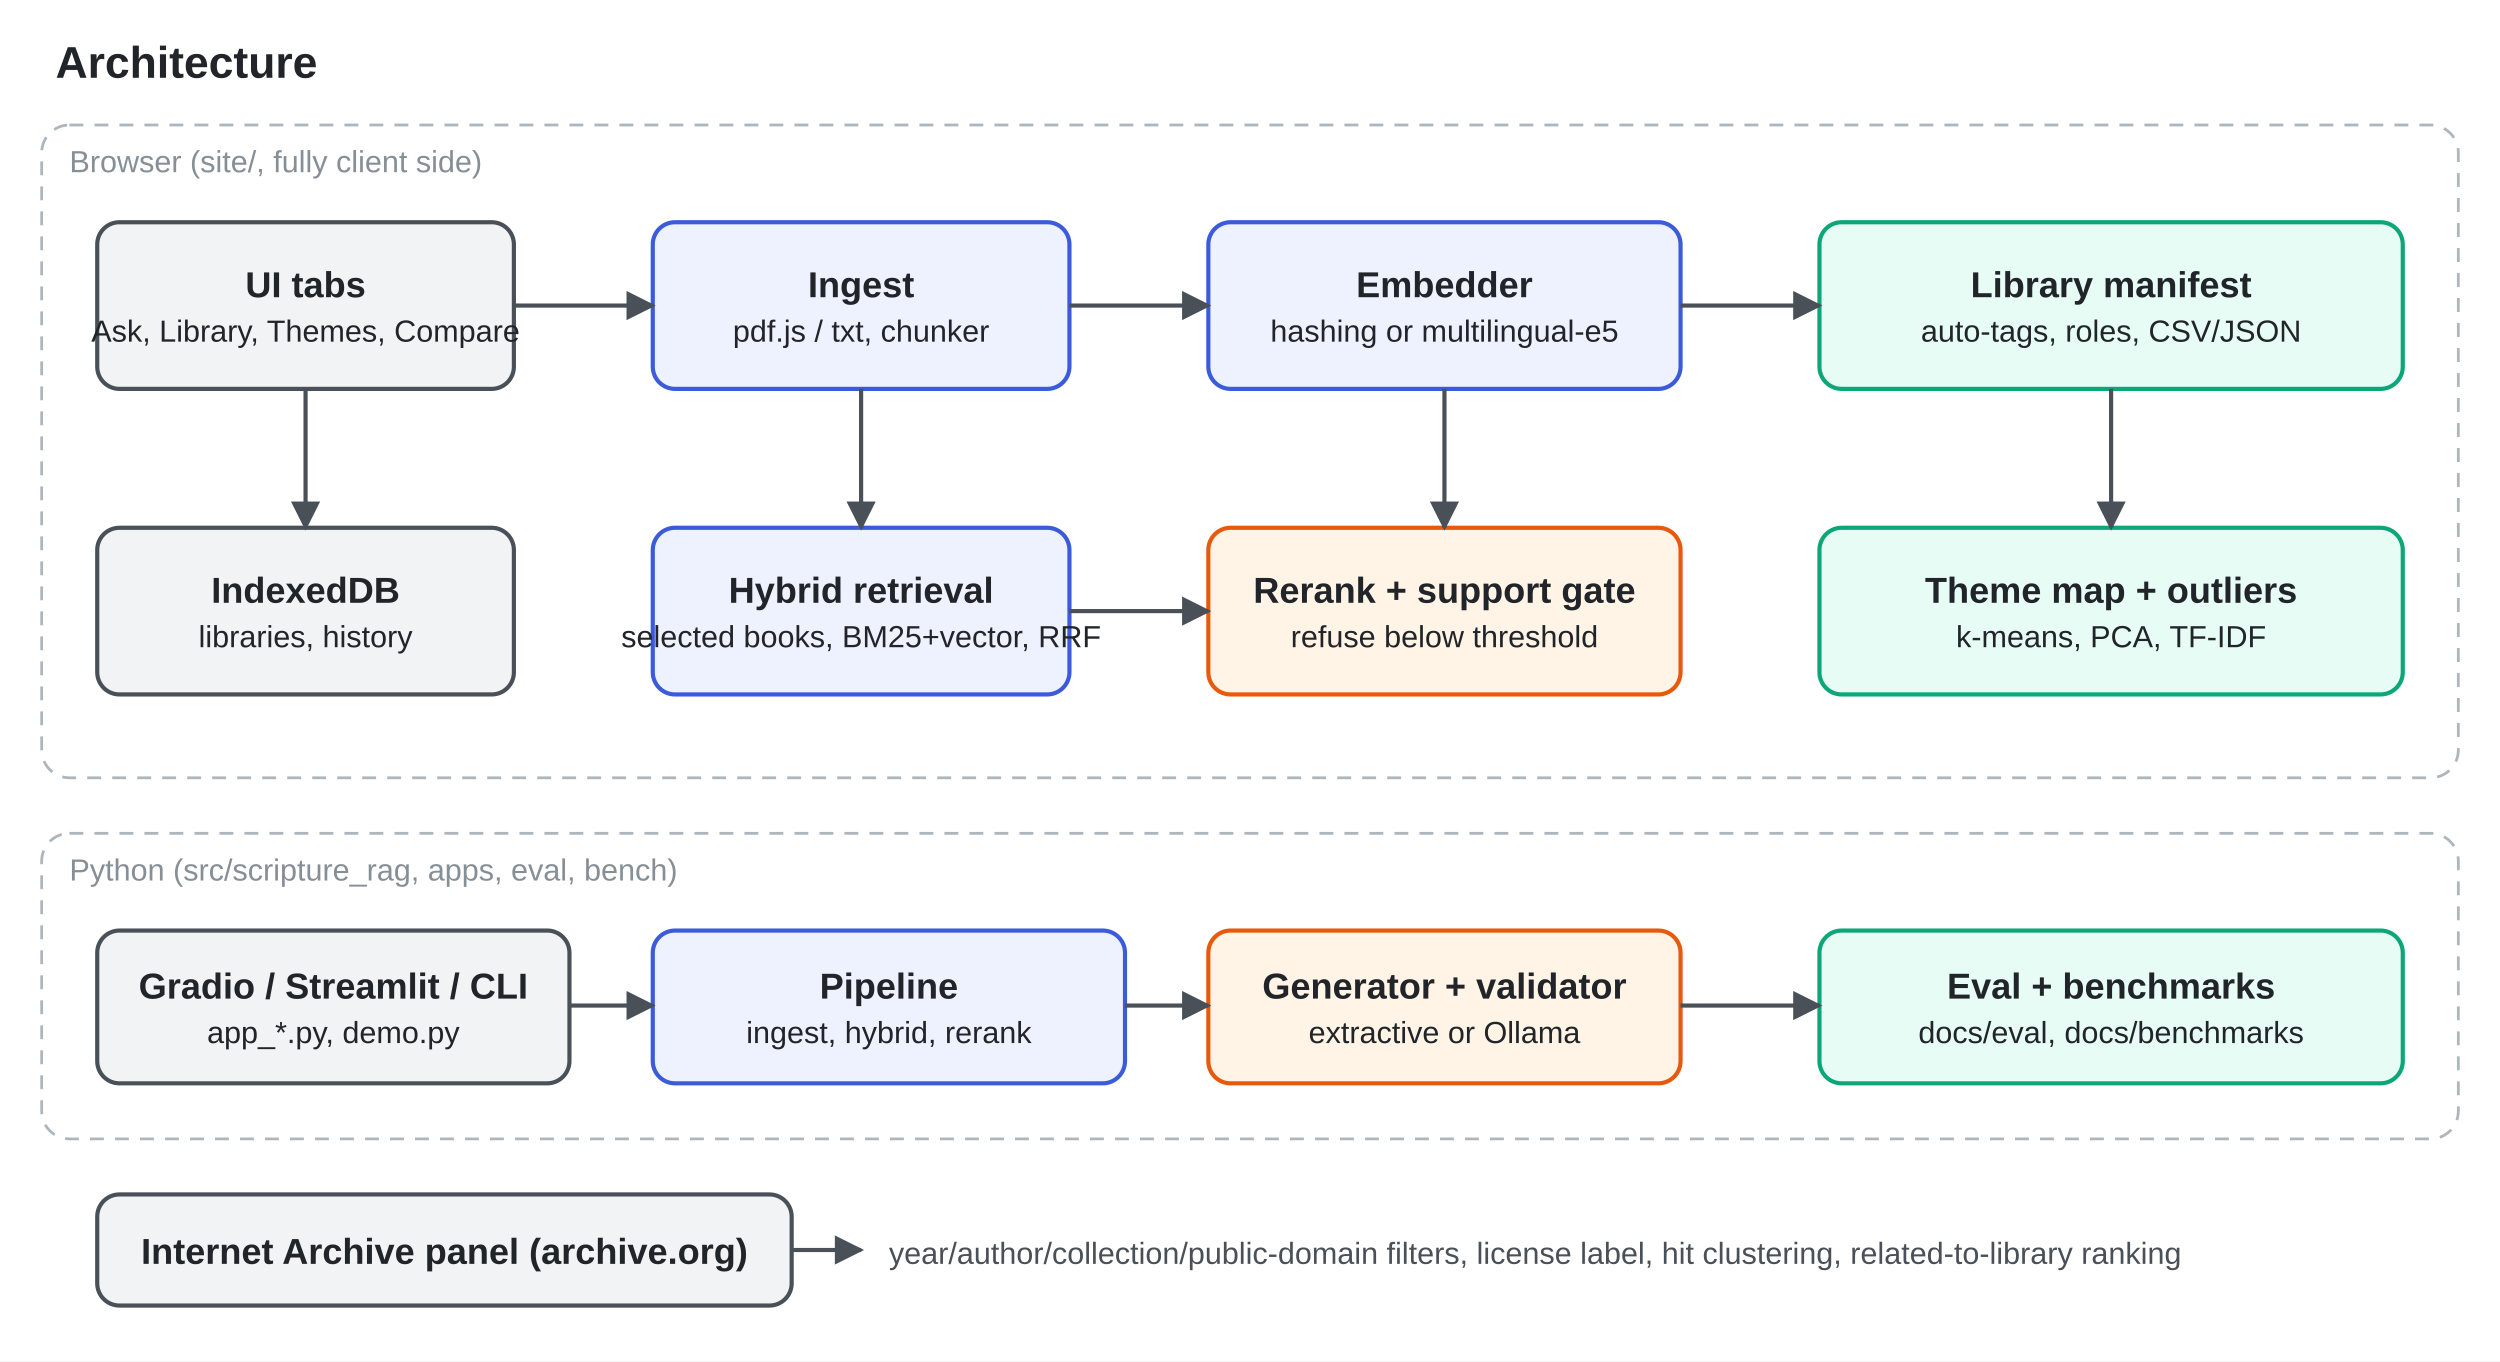
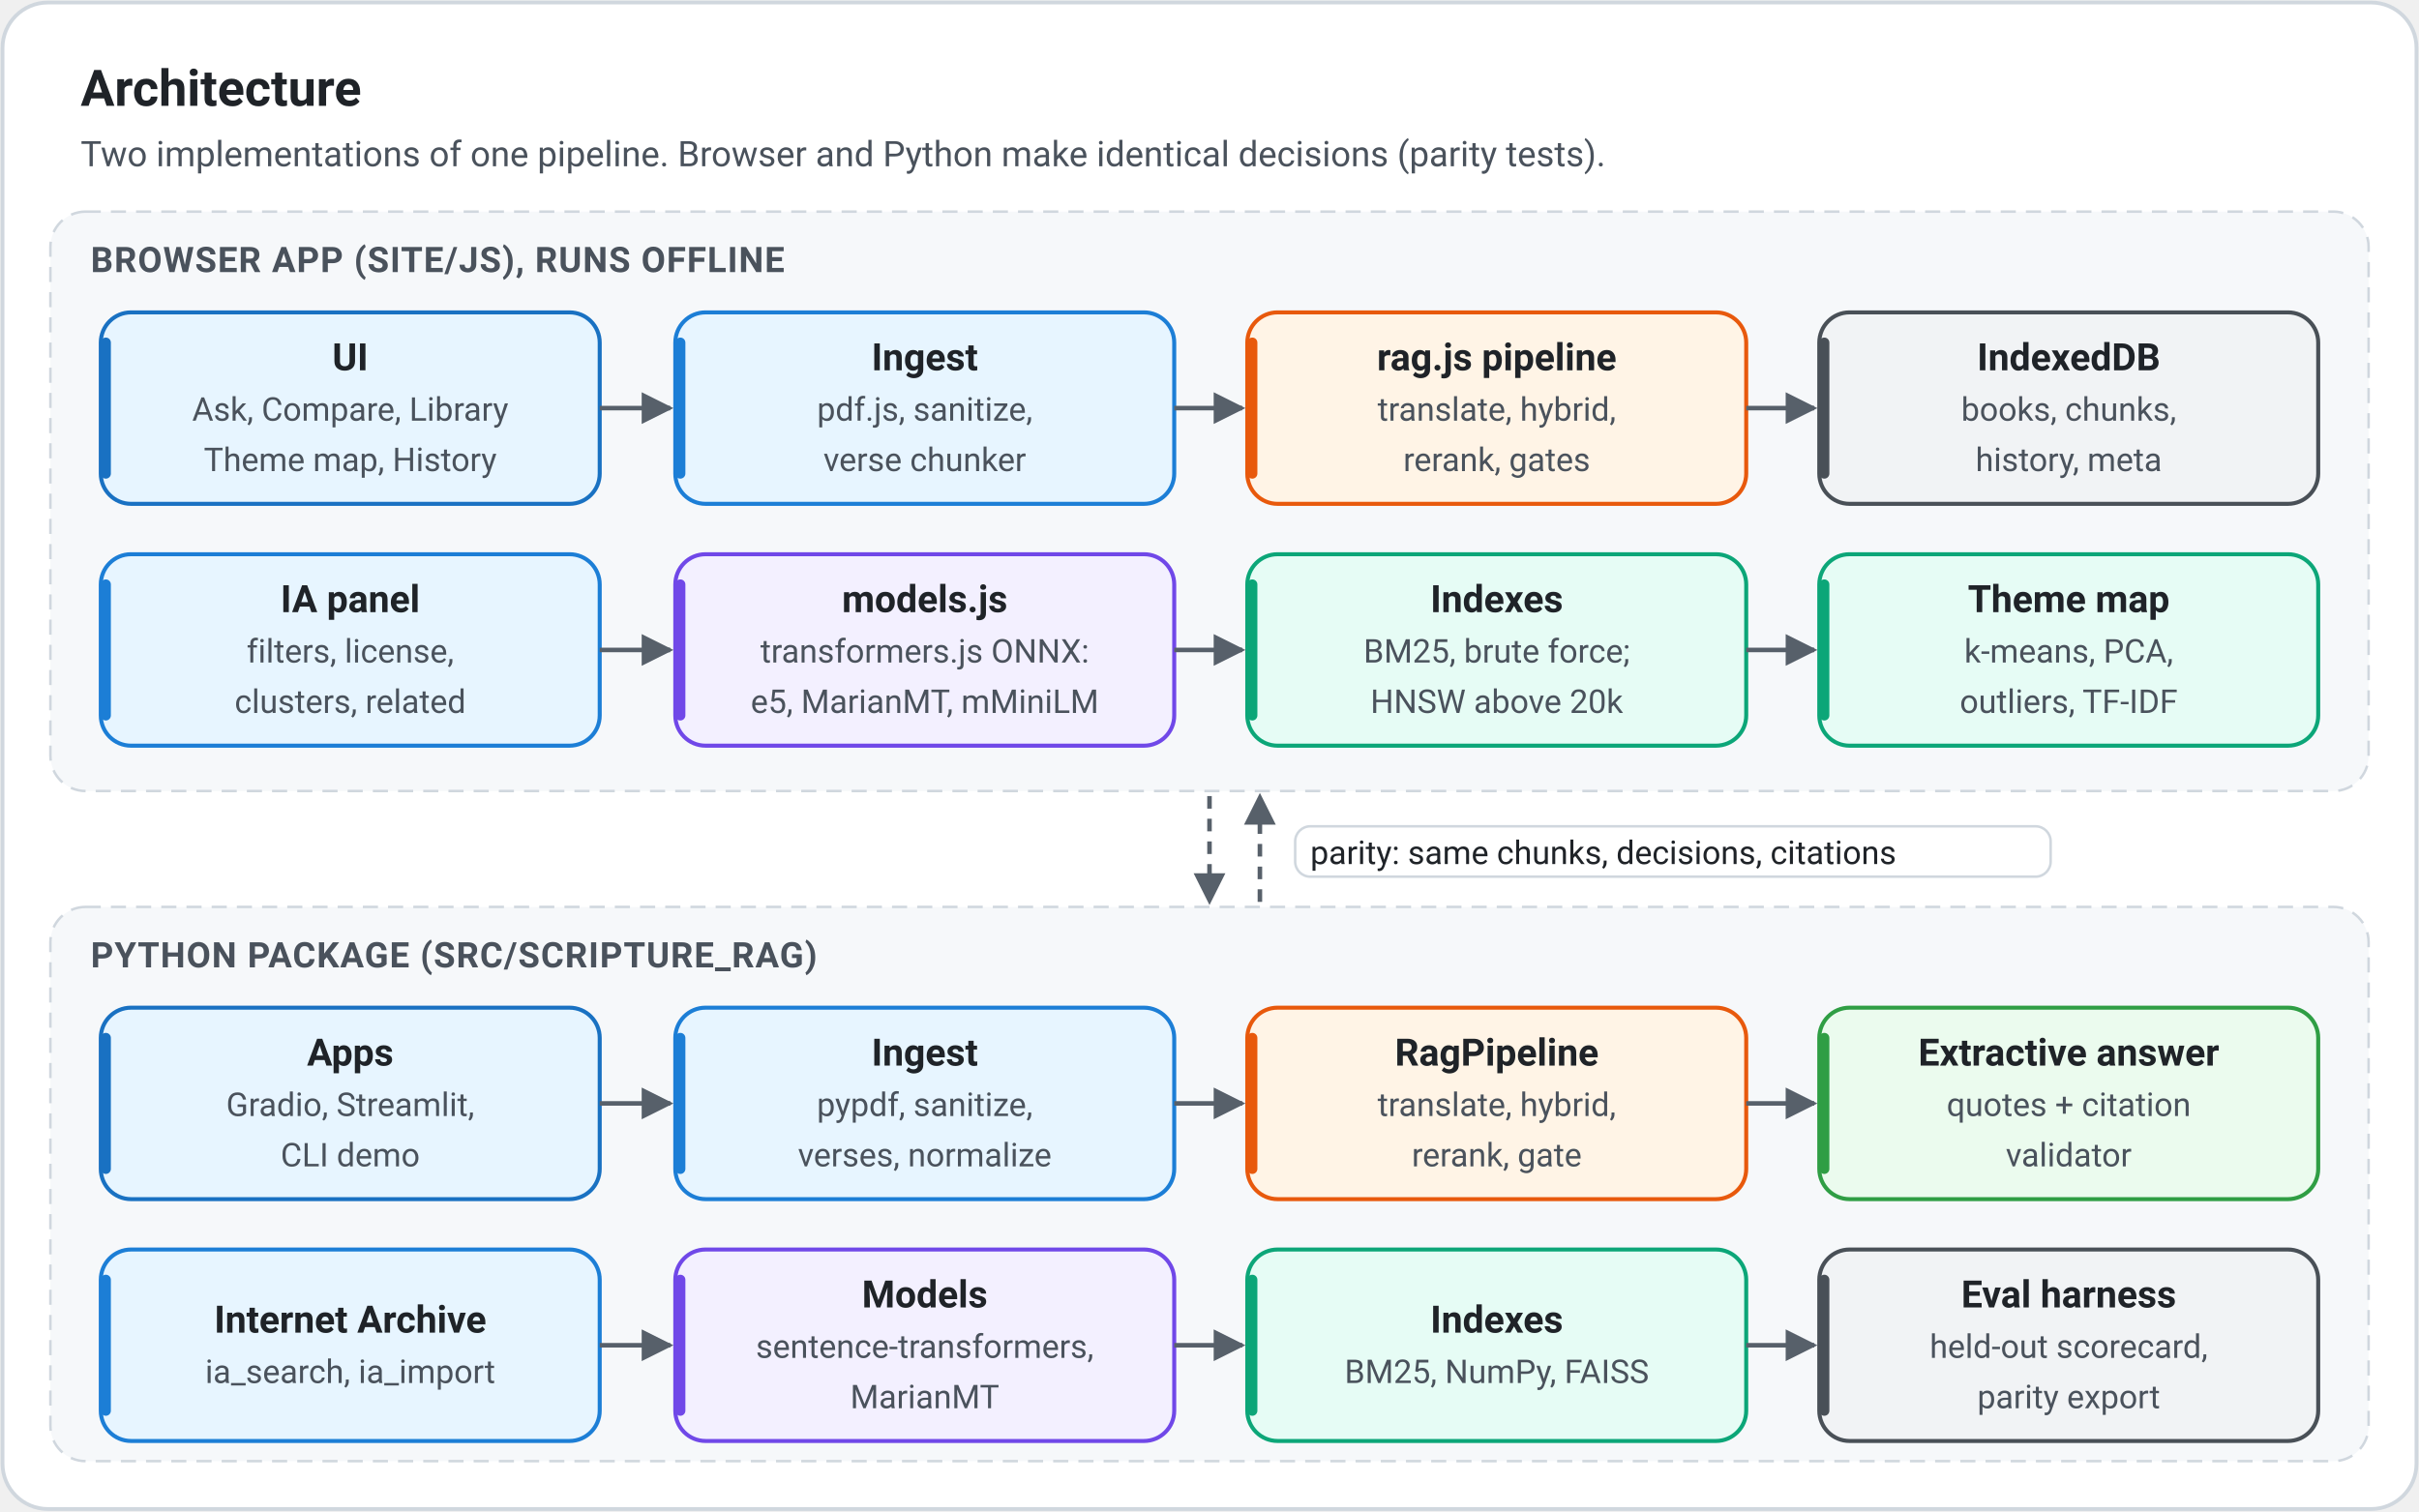
- <svg xmlns="http://www.w3.org/2000/svg" viewBox="0 0 900 490" width="900" height="490" font-family="system-ui,Segoe UI,Arial,sans-serif" fill="#212529">
+ <svg xmlns="http://www.w3.org/2000/svg" viewBox="0 0 960 600" width="960" height="600" role="img" aria-labelledby="t d" font-family="system-ui, -apple-system, 'Segoe UI', Roboto, 'Helvetica Neue', Arial, sans-serif">
  <defs>
-     <marker id="a" viewBox="0 0 10 10" refX="9" refY="5" markerWidth="7" markerHeight="7" orient="auto">
-       <path d="M0,0L10,5L0,10z" fill="#495057" />
+     <marker id="ah" viewBox="0 0 10 10" refX="9" refY="5" markerWidth="7" markerHeight="7" orient="auto-start-reverse">
+       <path d="M0,0 L10,5 L0,10 z" fill="#57606a" />
    </marker>
  </defs>
-   <rect width="900" height="490" fill="#ffffff" />
-   <text x="20" y="28" font-size="16" font-weight="700">Architecture</text>
-   <rect x="15" y="45" width="870" height="235" rx="10" fill="none" stroke="#adb5bd" stroke-dasharray="5 4" />
-   <text x="25" y="62" font-size="11" fill="#868e96">Browser (site/, fully client side)</text>
-   <rect x="35" y="80" width="150" height="60" rx="8" fill="#f1f3f5" stroke="#495057" stroke-width="1.5" />
-   <text x="110.0" y="107.0" text-anchor="middle" font-size="13" font-weight="600">UI tabs</text>
-   <text x="110.0" y="123.0" text-anchor="middle" font-size="11" font-weight="400">Ask, Library, Themes, Compare</text>
-   <rect x="235" y="80" width="150" height="60" rx="8" fill="#eef2ff" stroke="#3b5bdb" stroke-width="1.5" />
-   <text x="310.0" y="107.0" text-anchor="middle" font-size="13" font-weight="600">Ingest</text>
-   <text x="310.0" y="123.0" text-anchor="middle" font-size="11" font-weight="400">pdf.js / txt, chunker</text>
-   <rect x="435" y="80" width="170" height="60" rx="8" fill="#eef2ff" stroke="#3b5bdb" stroke-width="1.5" />
-   <text x="520.0" y="107.0" text-anchor="middle" font-size="13" font-weight="600">Embedder</text>
-   <text x="520.0" y="123.0" text-anchor="middle" font-size="11" font-weight="400">hashing or multilingual-e5</text>
-   <rect x="655" y="80" width="210" height="60" rx="8" fill="#e6fcf5" stroke="#0ca678" stroke-width="1.5" />
-   <text x="760.0" y="107.0" text-anchor="middle" font-size="13" font-weight="600">Library manifest</text>
-   <text x="760.0" y="123.0" text-anchor="middle" font-size="11" font-weight="400">auto-tags, roles, CSV/JSON</text>
-   <rect x="235" y="190" width="150" height="60" rx="8" fill="#eef2ff" stroke="#3b5bdb" stroke-width="1.5" />
-   <text x="310.0" y="217.0" text-anchor="middle" font-size="13" font-weight="600">Hybrid retrieval</text>
-   <text x="310.0" y="233.0" text-anchor="middle" font-size="11" font-weight="400">selected books, BM25+vector, RRF</text>
-   <rect x="435" y="190" width="170" height="60" rx="8" fill="#fff4e6" stroke="#e8590c" stroke-width="1.5" />
-   <text x="520.0" y="217.0" text-anchor="middle" font-size="13" font-weight="600">Rerank + support gate</text>
-   <text x="520.0" y="233.0" text-anchor="middle" font-size="11" font-weight="400">refuse below threshold</text>
-   <rect x="655" y="190" width="210" height="60" rx="8" fill="#e6fcf5" stroke="#0ca678" stroke-width="1.5" />
-   <text x="760.0" y="217.0" text-anchor="middle" font-size="13" font-weight="600">Theme map + outliers</text>
-   <text x="760.0" y="233.0" text-anchor="middle" font-size="11" font-weight="400">k-means, PCA, TF-IDF</text>
-   <rect x="35" y="190" width="150" height="60" rx="8" fill="#f1f3f5" stroke="#495057" stroke-width="1.5" />
-   <text x="110.0" y="217.0" text-anchor="middle" font-size="13" font-weight="600">IndexedDB</text>
-   <text x="110.0" y="233.0" text-anchor="middle" font-size="11" font-weight="400">libraries, history</text>
-   <line x1="185" y1="110" x2="235" y2="110" stroke="#495057" stroke-width="1.5" marker-end="url(#a)" />
-   <line x1="385" y1="110" x2="435" y2="110" stroke="#495057" stroke-width="1.5" marker-end="url(#a)" />
-   <line x1="605" y1="110" x2="655" y2="110" stroke="#495057" stroke-width="1.5" marker-end="url(#a)" />
-   <line x1="520" y1="140" x2="520" y2="190" stroke="#495057" stroke-width="1.5" marker-end="url(#a)" />
-   <line x1="310" y1="140" x2="310" y2="190" stroke="#495057" stroke-width="1.5" marker-end="url(#a)" />
-   <line x1="385" y1="220" x2="435" y2="220" stroke="#495057" stroke-width="1.5" marker-end="url(#a)" />
-   <line x1="110" y1="140" x2="110" y2="190" stroke="#495057" stroke-width="1.5" marker-end="url(#a)" />
-   <line x1="760" y1="140" x2="760" y2="190" stroke="#495057" stroke-width="1.5" marker-end="url(#a)" />
-   <rect x="15" y="300" width="870" height="110" rx="10" fill="none" stroke="#adb5bd" stroke-dasharray="5 4" />
-   <text x="25" y="317" font-size="11" fill="#868e96">Python (src/scripture_rag, apps, eval, bench)</text>
-   <rect x="35" y="335" width="170" height="55" rx="8" fill="#f1f3f5" stroke="#495057" stroke-width="1.5" />
-   <text x="120.0" y="359.5" text-anchor="middle" font-size="13" font-weight="600">Gradio / Streamlit / CLI</text>
-   <text x="120.0" y="375.5" text-anchor="middle" font-size="11" font-weight="400">app_*.py, demo.py</text>
-   <rect x="235" y="335" width="170" height="55" rx="8" fill="#eef2ff" stroke="#3b5bdb" stroke-width="1.5" />
-   <text x="320.0" y="359.5" text-anchor="middle" font-size="13" font-weight="600">Pipeline</text>
-   <text x="320.0" y="375.5" text-anchor="middle" font-size="11" font-weight="400">ingest, hybrid, rerank</text>
-   <rect x="435" y="335" width="170" height="55" rx="8" fill="#fff4e6" stroke="#e8590c" stroke-width="1.5" />
-   <text x="520.0" y="359.5" text-anchor="middle" font-size="13" font-weight="600">Generator + validator</text>
-   <text x="520.0" y="375.5" text-anchor="middle" font-size="11" font-weight="400">extractive or Ollama</text>
-   <rect x="655" y="335" width="210" height="55" rx="8" fill="#e6fcf5" stroke="#0ca678" stroke-width="1.5" />
-   <text x="760.0" y="359.5" text-anchor="middle" font-size="13" font-weight="600">Eval + benchmarks</text>
-   <text x="760.0" y="375.5" text-anchor="middle" font-size="11" font-weight="400">docs/eval, docs/benchmarks</text>
-   <line x1="205" y1="362" x2="235" y2="362" stroke="#495057" stroke-width="1.5" marker-end="url(#a)" />
-   <line x1="405" y1="362" x2="435" y2="362" stroke="#495057" stroke-width="1.5" marker-end="url(#a)" />
-   <line x1="605" y1="362" x2="655" y2="362" stroke="#495057" stroke-width="1.5" marker-end="url(#a)" />
-   <rect x="35" y="430" width="250" height="40" rx="8" fill="#f1f3f5" stroke="#495057" stroke-width="1.5" />
-   <text x="160.0" y="455.0" text-anchor="middle" font-size="13" font-weight="600">Internet Archive panel (archive.org)</text>
-   <line x1="285" y1="450" x2="310" y2="450" stroke="#495057" stroke-width="1.5" marker-end="url(#a)" />
-   <text x="320" y="455" font-size="11" fill="#495057">year/author/collection/public-domain filters, license label, hit clustering, related-to-library ranking</text>
+   <rect x="1" y="1" width="958" height="598" rx="18" fill="#ffffff" stroke="#d0d7de" stroke-width="1.5" />
+   <text x="32" y="42" font-size="20" font-weight="700" fill="#1f2328">Architecture</text>
+   <text x="32" y="66" font-size="14" fill="#4a525c">Two implementations of one pipeline. Browser and Python make identical decisions (parity tests).</text>
+   <rect x="20" y="84" width="920" height="230" rx="14" fill="#f6f8fa" stroke="#d0d7de" stroke-dasharray="6 4" />
+   <text x="36" y="108" font-size="14" font-weight="700" fill="#4a525c" letter-spacing="0.4">BROWSER APP (SITE/JS), RUNS OFFLINE</text>
+   <rect x="40" y="124" width="198" height="76" rx="12" fill="#e7f5ff" stroke="#1971c2" stroke-width="1.6" />
+   <rect x="40" y="134" width="4" height="56" rx="2" fill="#1971c2" />
+   <text x="139.0" y="147.0" text-anchor="middle" font-size="15" font-weight="650" fill="#1f2328">UI</text>
+   <text x="139.0" y="167.0" text-anchor="middle" font-size="13" fill="#4a525c">Ask, Compare, Library</text>
+   <text x="139.0" y="187.0" text-anchor="middle" font-size="13" fill="#4a525c">Theme map, History</text>
+   <rect x="268" y="124" width="198" height="76" rx="12" fill="#e7f5ff" stroke="#1c7ed6" stroke-width="1.6" />
+   <rect x="268" y="134" width="4" height="56" rx="2" fill="#1c7ed6" />
+   <text x="367.0" y="147.0" text-anchor="middle" font-size="15" font-weight="650" fill="#1f2328">Ingest</text>
+   <text x="367.0" y="167.0" text-anchor="middle" font-size="13" fill="#4a525c">pdf.js, sanitize,</text>
+   <text x="367.0" y="187.0" text-anchor="middle" font-size="13" fill="#4a525c">verse chunker</text>
+   <path d="M238,162.0 L266,162.0" fill="none" stroke="#57606a" stroke-width="1.8" marker-end="url(#ah)" />
+   <rect x="495" y="124" width="198" height="76" rx="12" fill="#fff4e6" stroke="#e8590c" stroke-width="1.6" />
+   <rect x="495" y="134" width="4" height="56" rx="2" fill="#e8590c" />
+   <text x="594.0" y="147.0" text-anchor="middle" font-size="15" font-weight="650" fill="#1f2328">rag.js pipeline</text>
+   <text x="594.0" y="167.0" text-anchor="middle" font-size="13" fill="#4a525c">translate, hybrid,</text>
+   <text x="594.0" y="187.0" text-anchor="middle" font-size="13" fill="#4a525c">rerank, gates</text>
+   <path d="M466,162.0 L493,162.0" fill="none" stroke="#57606a" stroke-width="1.8" marker-end="url(#ah)" />
+   <rect x="722" y="124" width="198" height="76" rx="12" fill="#f1f3f5" stroke="#495057" stroke-width="1.6" />
+   <rect x="722" y="134" width="4" height="56" rx="2" fill="#495057" />
+   <text x="821.0" y="147.0" text-anchor="middle" font-size="15" font-weight="650" fill="#1f2328">IndexedDB</text>
+   <text x="821.0" y="167.0" text-anchor="middle" font-size="13" fill="#4a525c">books, chunks,</text>
+   <text x="821.0" y="187.0" text-anchor="middle" font-size="13" fill="#4a525c">history, meta</text>
+   <path d="M693,162.0 L720,162.0" fill="none" stroke="#57606a" stroke-width="1.8" marker-end="url(#ah)" />
+   <rect x="40" y="220" width="198" height="76" rx="12" fill="#e7f5ff" stroke="#1c7ed6" stroke-width="1.6" />
+   <rect x="40" y="230" width="4" height="56" rx="2" fill="#1c7ed6" />
+   <text x="139.0" y="243.0" text-anchor="middle" font-size="15" font-weight="650" fill="#1f2328">IA panel</text>
+   <text x="139.0" y="263.0" text-anchor="middle" font-size="13" fill="#4a525c">filters, license,</text>
+   <text x="139.0" y="283.0" text-anchor="middle" font-size="13" fill="#4a525c">clusters, related</text>
+   <rect x="268" y="220" width="198" height="76" rx="12" fill="#f3f0ff" stroke="#7048e8" stroke-width="1.6" />
+   <rect x="268" y="230" width="4" height="56" rx="2" fill="#7048e8" />
+   <text x="367.0" y="243.0" text-anchor="middle" font-size="15" font-weight="650" fill="#1f2328">models.js</text>
+   <text x="367.0" y="263.0" text-anchor="middle" font-size="13" fill="#4a525c">transformers.js ONNX:</text>
+   <text x="367.0" y="283.0" text-anchor="middle" font-size="13" fill="#4a525c">e5, MarianMT, mMiniLM</text>
+   <path d="M238,258.0 L266,258.0" fill="none" stroke="#57606a" stroke-width="1.8" marker-end="url(#ah)" />
+   <rect x="495" y="220" width="198" height="76" rx="12" fill="#e6fcf5" stroke="#0ca678" stroke-width="1.6" />
+   <rect x="495" y="230" width="4" height="56" rx="2" fill="#0ca678" />
+   <text x="594.0" y="243.0" text-anchor="middle" font-size="15" font-weight="650" fill="#1f2328">Indexes</text>
+   <text x="594.0" y="263.0" text-anchor="middle" font-size="13" fill="#4a525c">BM25, brute force;</text>
+   <text x="594.0" y="283.0" text-anchor="middle" font-size="13" fill="#4a525c">HNSW above 20k</text>
+   <path d="M466,258.0 L493,258.0" fill="none" stroke="#57606a" stroke-width="1.8" marker-end="url(#ah)" />
+   <rect x="722" y="220" width="198" height="76" rx="12" fill="#e6fcf5" stroke="#0ca678" stroke-width="1.6" />
+   <rect x="722" y="230" width="4" height="56" rx="2" fill="#0ca678" />
+   <text x="821.0" y="243.0" text-anchor="middle" font-size="15" font-weight="650" fill="#1f2328">Theme map</text>
+   <text x="821.0" y="263.0" text-anchor="middle" font-size="13" fill="#4a525c">k-means, PCA,</text>
+   <text x="821.0" y="283.0" text-anchor="middle" font-size="13" fill="#4a525c">outliers, TF-IDF</text>
+   <path d="M693,258.0 L720,258.0" fill="none" stroke="#57606a" stroke-width="1.8" marker-end="url(#ah)" />
+   <rect x="20" y="360" width="920" height="220" rx="14" fill="#f6f8fa" stroke="#d0d7de" stroke-dasharray="6 4" />
+   <text x="36" y="384" font-size="14" font-weight="700" fill="#4a525c" letter-spacing="0.4">PYTHON PACKAGE (SRC/SCRIPTURE_RAG)</text>
+   <rect x="40" y="400" width="198" height="76" rx="12" fill="#e7f5ff" stroke="#1971c2" stroke-width="1.6" />
+   <rect x="40" y="410" width="4" height="56" rx="2" fill="#1971c2" />
+   <text x="139.0" y="423.0" text-anchor="middle" font-size="15" font-weight="650" fill="#1f2328">Apps</text>
+   <text x="139.0" y="443.0" text-anchor="middle" font-size="13" fill="#4a525c">Gradio, Streamlit,</text>
+   <text x="139.0" y="463.0" text-anchor="middle" font-size="13" fill="#4a525c">CLI demo</text>
+   <rect x="268" y="400" width="198" height="76" rx="12" fill="#e7f5ff" stroke="#1c7ed6" stroke-width="1.6" />
+   <rect x="268" y="410" width="4" height="56" rx="2" fill="#1c7ed6" />
+   <text x="367.0" y="423.0" text-anchor="middle" font-size="15" font-weight="650" fill="#1f2328">Ingest</text>
+   <text x="367.0" y="443.0" text-anchor="middle" font-size="13" fill="#4a525c">pypdf, sanitize,</text>
+   <text x="367.0" y="463.0" text-anchor="middle" font-size="13" fill="#4a525c">verses, normalize</text>
+   <path d="M238,438.0 L266,438.0" fill="none" stroke="#57606a" stroke-width="1.8" marker-end="url(#ah)" />
+   <rect x="495" y="400" width="198" height="76" rx="12" fill="#fff4e6" stroke="#e8590c" stroke-width="1.6" />
+   <rect x="495" y="410" width="4" height="56" rx="2" fill="#e8590c" />
+   <text x="594.0" y="423.0" text-anchor="middle" font-size="15" font-weight="650" fill="#1f2328">RagPipeline</text>
+   <text x="594.0" y="443.0" text-anchor="middle" font-size="13" fill="#4a525c">translate, hybrid,</text>
+   <text x="594.0" y="463.0" text-anchor="middle" font-size="13" fill="#4a525c">rerank, gate</text>
+   <path d="M466,438.0 L493,438.0" fill="none" stroke="#57606a" stroke-width="1.8" marker-end="url(#ah)" />
+   <rect x="722" y="400" width="198" height="76" rx="12" fill="#ebfbee" stroke="#2f9e44" stroke-width="1.6" />
+   <rect x="722" y="410" width="4" height="56" rx="2" fill="#2f9e44" />
+   <text x="821.0" y="423.0" text-anchor="middle" font-size="15" font-weight="650" fill="#1f2328">Extractive answer</text>
+   <text x="821.0" y="443.0" text-anchor="middle" font-size="13" fill="#4a525c">quotes + citation</text>
+   <text x="821.0" y="463.0" text-anchor="middle" font-size="13" fill="#4a525c">validator</text>
+   <path d="M693,438.0 L720,438.0" fill="none" stroke="#57606a" stroke-width="1.8" marker-end="url(#ah)" />
+   <rect x="40" y="496" width="198" height="76" rx="12" fill="#e7f5ff" stroke="#1c7ed6" stroke-width="1.6" />
+   <rect x="40" y="506" width="4" height="56" rx="2" fill="#1c7ed6" />
+   <text x="139.0" y="529.0" text-anchor="middle" font-size="15" font-weight="650" fill="#1f2328">Internet Archive</text>
+   <text x="139.0" y="549.0" text-anchor="middle" font-size="13" fill="#4a525c">ia_search, ia_import</text>
+   <rect x="268" y="496" width="198" height="76" rx="12" fill="#f3f0ff" stroke="#7048e8" stroke-width="1.6" />
+   <rect x="268" y="506" width="4" height="56" rx="2" fill="#7048e8" />
+   <text x="367.0" y="519.0" text-anchor="middle" font-size="15" font-weight="650" fill="#1f2328">Models</text>
+   <text x="367.0" y="539.0" text-anchor="middle" font-size="13" fill="#4a525c">sentence-transformers,</text>
+   <text x="367.0" y="559.0" text-anchor="middle" font-size="13" fill="#4a525c">MarianMT</text>
+   <path d="M238,534.0 L266,534.0" fill="none" stroke="#57606a" stroke-width="1.8" marker-end="url(#ah)" />
+   <rect x="495" y="496" width="198" height="76" rx="12" fill="#e6fcf5" stroke="#0ca678" stroke-width="1.6" />
+   <rect x="495" y="506" width="4" height="56" rx="2" fill="#0ca678" />
+   <text x="594.0" y="529.0" text-anchor="middle" font-size="15" font-weight="650" fill="#1f2328">Indexes</text>
+   <text x="594.0" y="549.0" text-anchor="middle" font-size="13" fill="#4a525c">BM25, NumPy, FAISS</text>
+   <path d="M466,534.0 L493,534.0" fill="none" stroke="#57606a" stroke-width="1.8" marker-end="url(#ah)" />
+   <rect x="722" y="496" width="198" height="76" rx="12" fill="#f1f3f5" stroke="#495057" stroke-width="1.6" />
+   <rect x="722" y="506" width="4" height="56" rx="2" fill="#495057" />
+   <text x="821.0" y="519.0" text-anchor="middle" font-size="15" font-weight="650" fill="#1f2328">Eval harness</text>
+   <text x="821.0" y="539.0" text-anchor="middle" font-size="13" fill="#4a525c">held-out scorecard,</text>
+   <text x="821.0" y="559.0" text-anchor="middle" font-size="13" fill="#4a525c">parity export</text>
+   <path d="M693,534.0 L720,534.0" fill="none" stroke="#57606a" stroke-width="1.8" marker-end="url(#ah)" />
+   <path d="M480.0,316 L480.0,358" fill="none" stroke="#57606a" stroke-width="1.8" stroke-dasharray="5 4" marker-end="url(#ah)" />
+   <path d="M500.0,358 L500.0,316" fill="none" stroke="#57606a" stroke-width="1.8" stroke-dasharray="5 4" marker-end="url(#ah)" />
+   <rect x="514.0" y="328" width="299.82" height="20" rx="6" fill="#ffffff" stroke="#d0d7de" />
+   <text x="520.0" y="343" text-anchor="start" font-size="13" fill="#1f2328">parity: same chunks, decisions, citations</text>
</svg>
